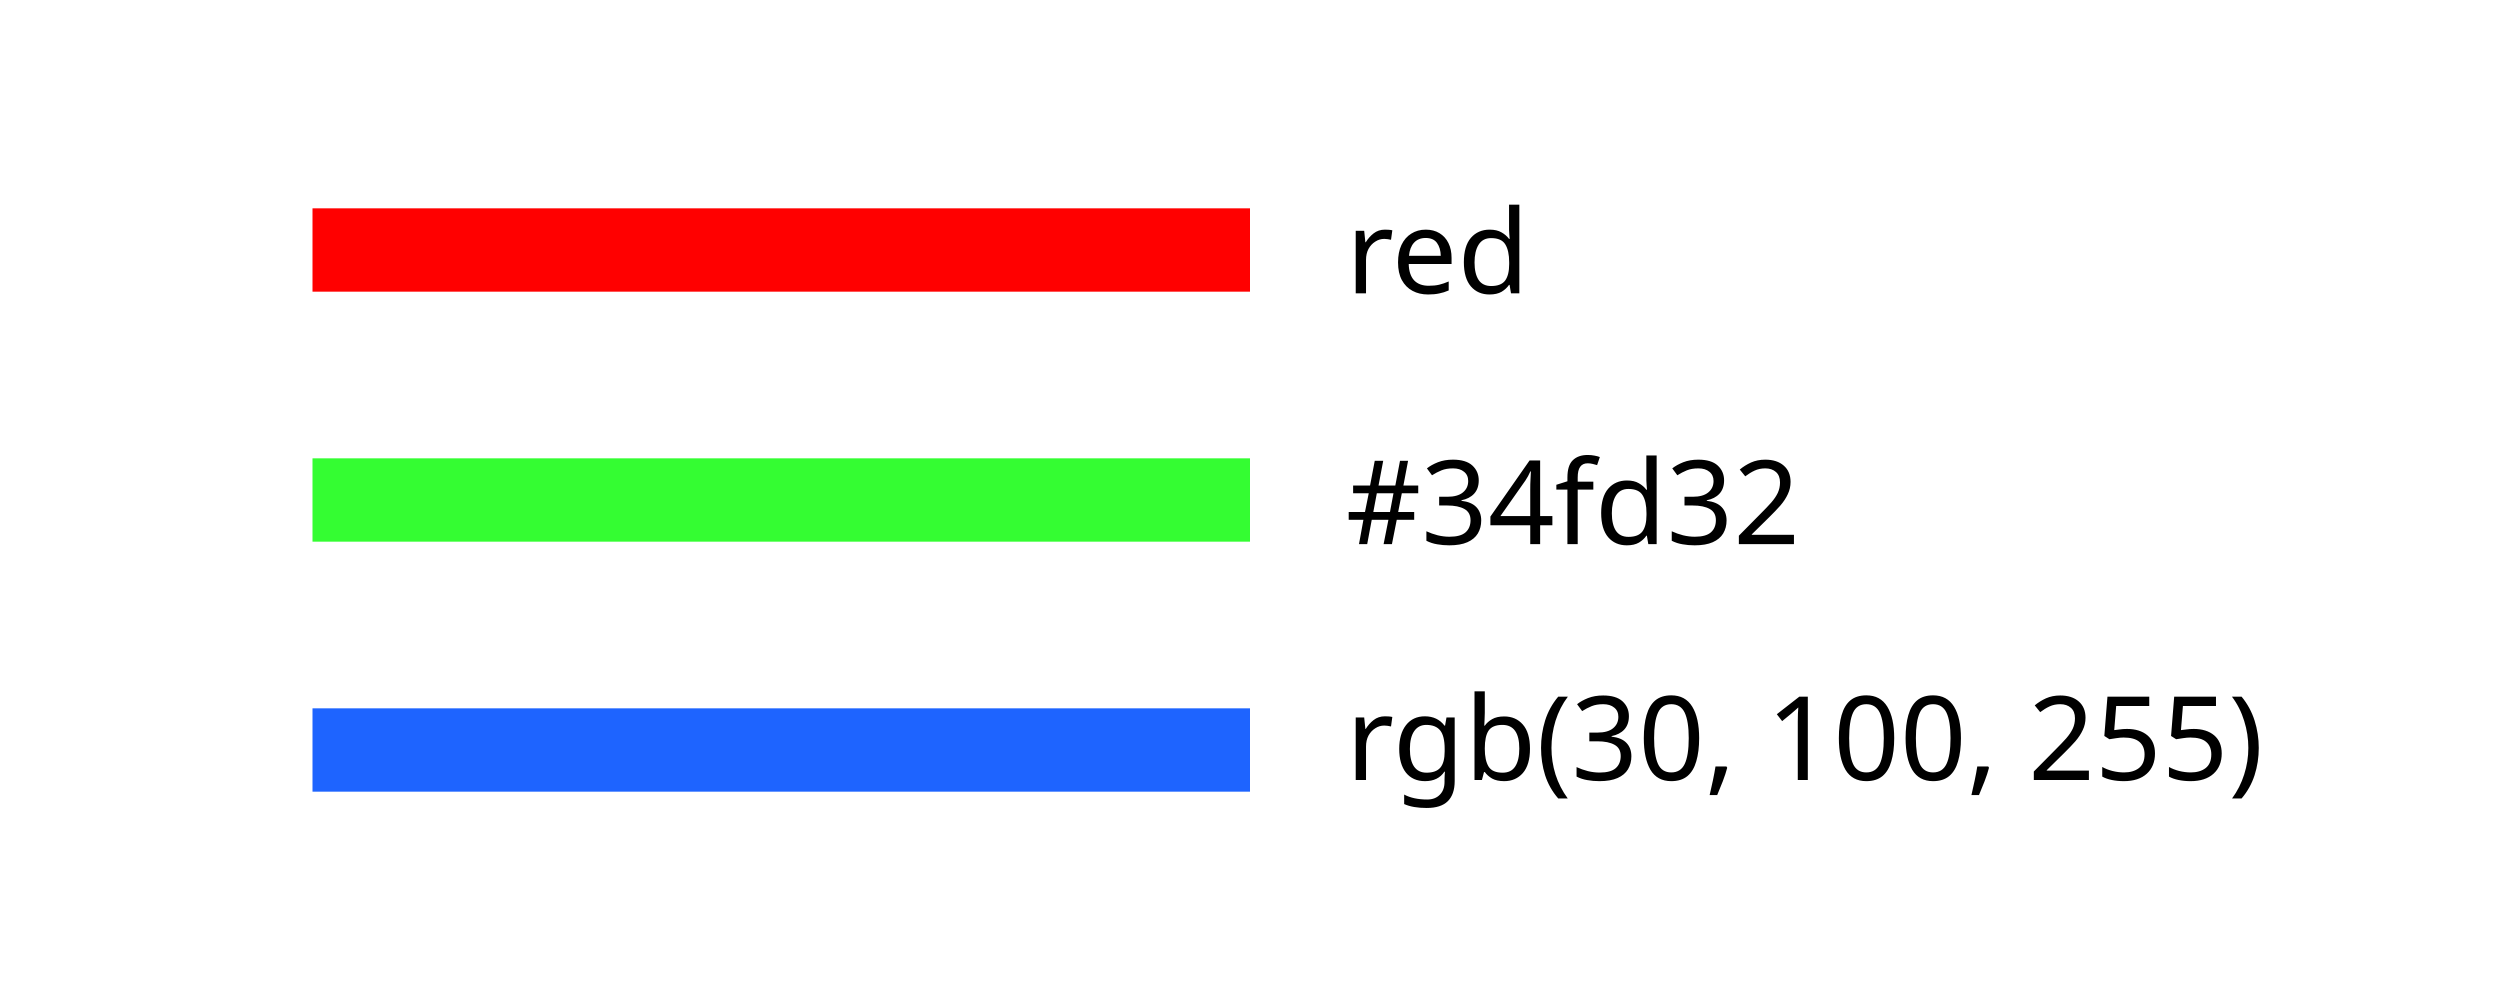
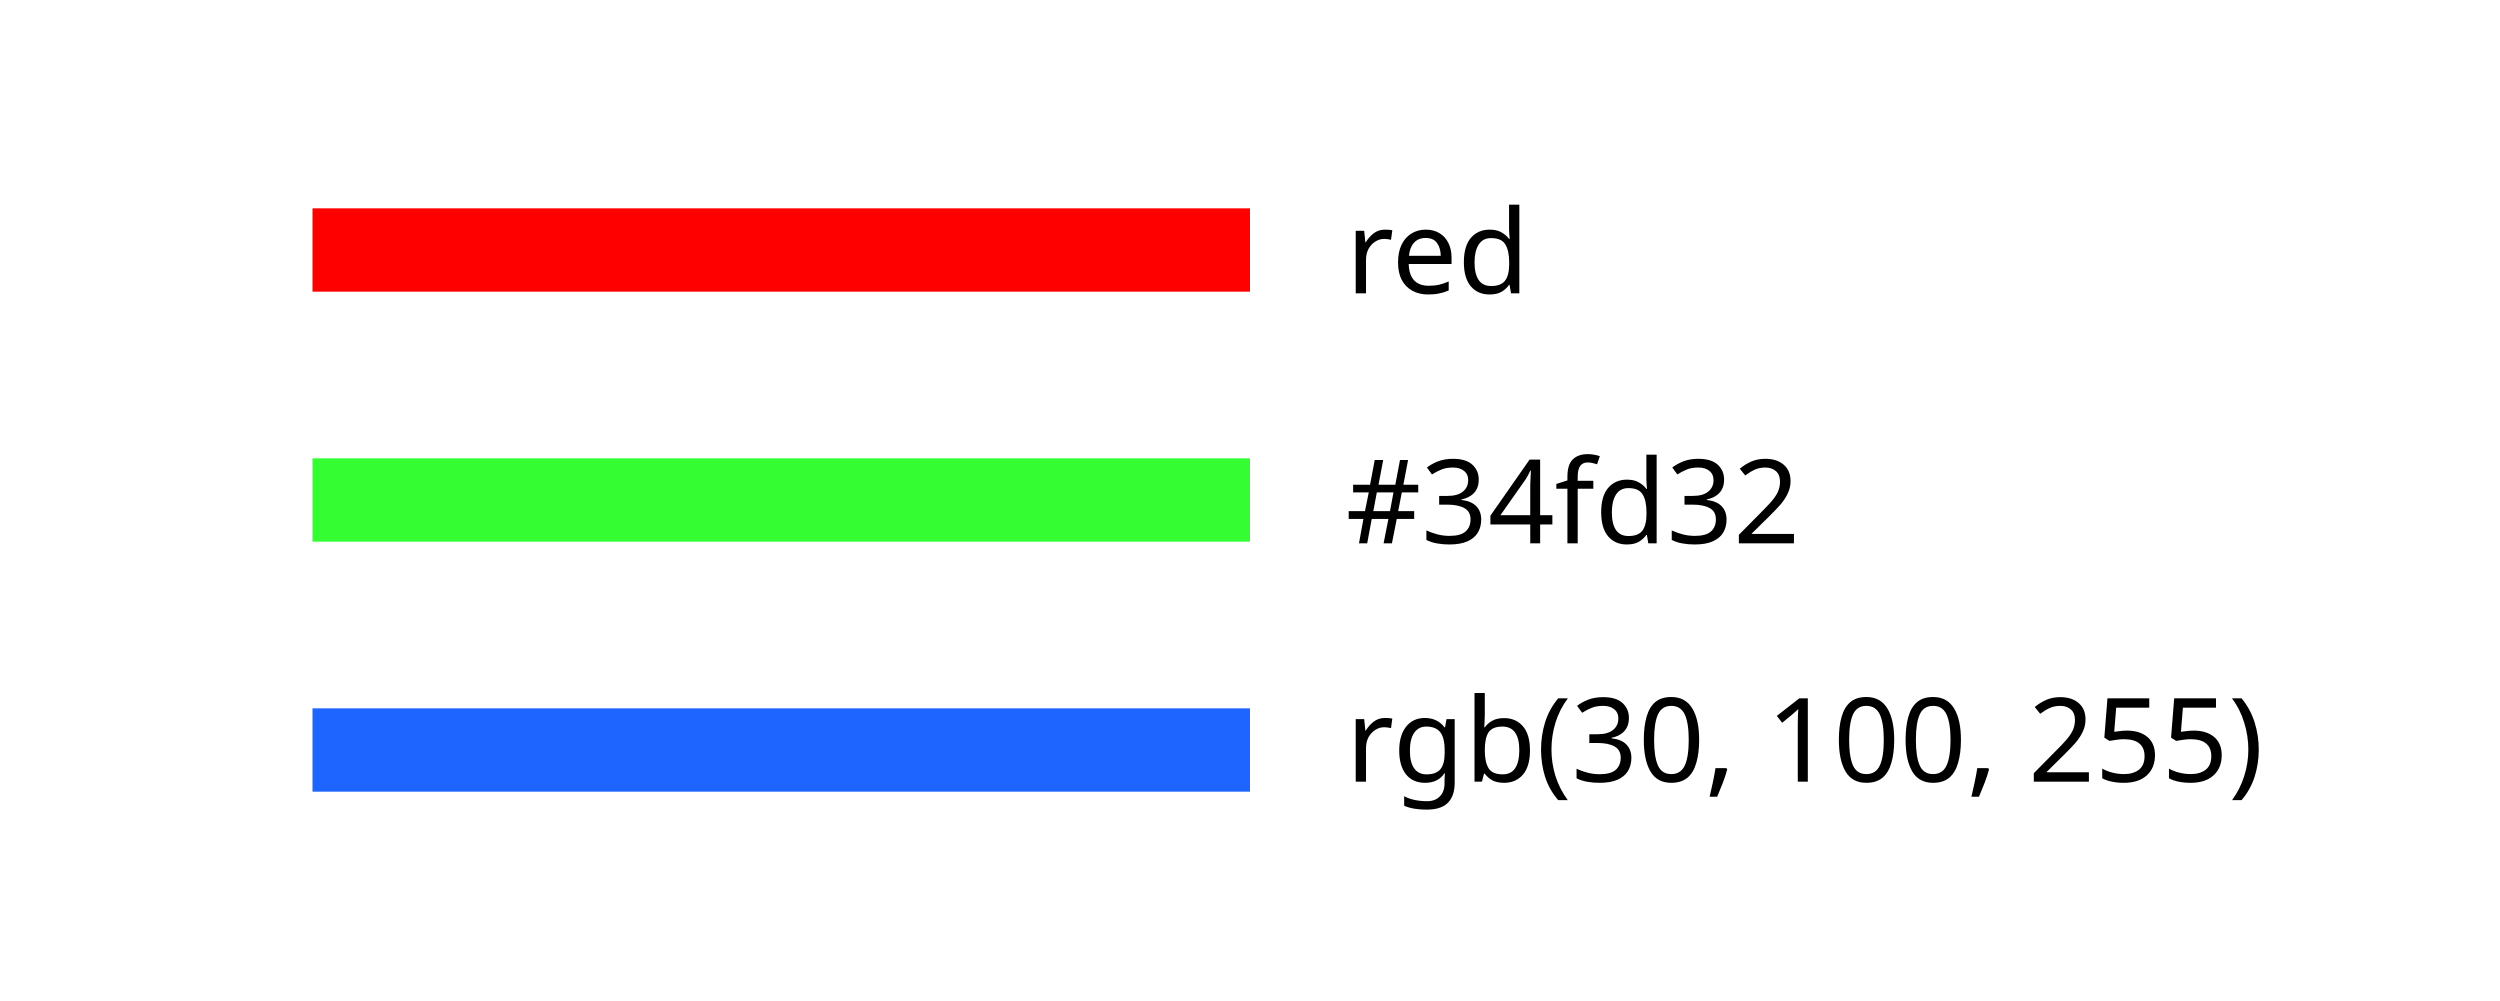
<svg xmlns="http://www.w3.org/2000/svg" id="stroke-figure" width="300" height="120" viewBox="0 0 300 120">
  <defs>
    <clipPath id="stroke-__clipPath-0">
      <rect x="0.0" y="0.0" width="300.0" height="120.0" />
    </clipPath>
    <clipPath id="stroke-__clipPath-1">
      <rect x="0.0" y="0.0" width="300.0" height="120.0" />
    </clipPath>
  </defs>
  <line id="stroke-__line-0" x1="37.5" y1="30.0" x2="150.0" y2="30.0" stroke="red" stroke-width="10" fill="none" />
  <g id="stroke-__label-0" transform="translate(161.5,30.0) translate(0.0,-5.4)">
    <g id="stroke-__g-0">
      <text font-family="sans-serif" font-size="14" x="0.0" y="10.6">red</text>
    </g>
  </g>
  <line id="stroke-__line-1" x1="37.5" y1="60.0" x2="150.0" y2="60.0" stroke="#34fd32" stroke-width="10" fill="none" />
  <g id="stroke-__label-1" transform="translate(161.5,60.0) translate(0.0,-5.4)">
    <g id="stroke-__g-1">
-       <text font-family="sans-serif" font-size="14" x="0.0" y="10.7">#34fd32</text>
+       <text font-family="sans-serif" font-size="14" x="0.0" y="10.6">#34fd32</text>
    </g>
  </g>
  <line id="stroke-__line-2" x1="37.5" y1="90.0" x2="150.0" y2="90.0" stroke="rgb(30,100,255)" stroke-width="10" fill="none" />
-   <g id="stroke-__label-2" transform="translate(161.5,90.0) translate(0.0,-7.0)">
+   <g id="stroke-__label-2" transform="translate(161.5,90.0) translate(0.0,-6.8)">
    <g id="stroke-__g-2">
      <text font-family="sans-serif" font-size="14" x="0.0" y="10.6">rgb(30, 100, 255)</text>
    </g>
  </g>
</svg>
